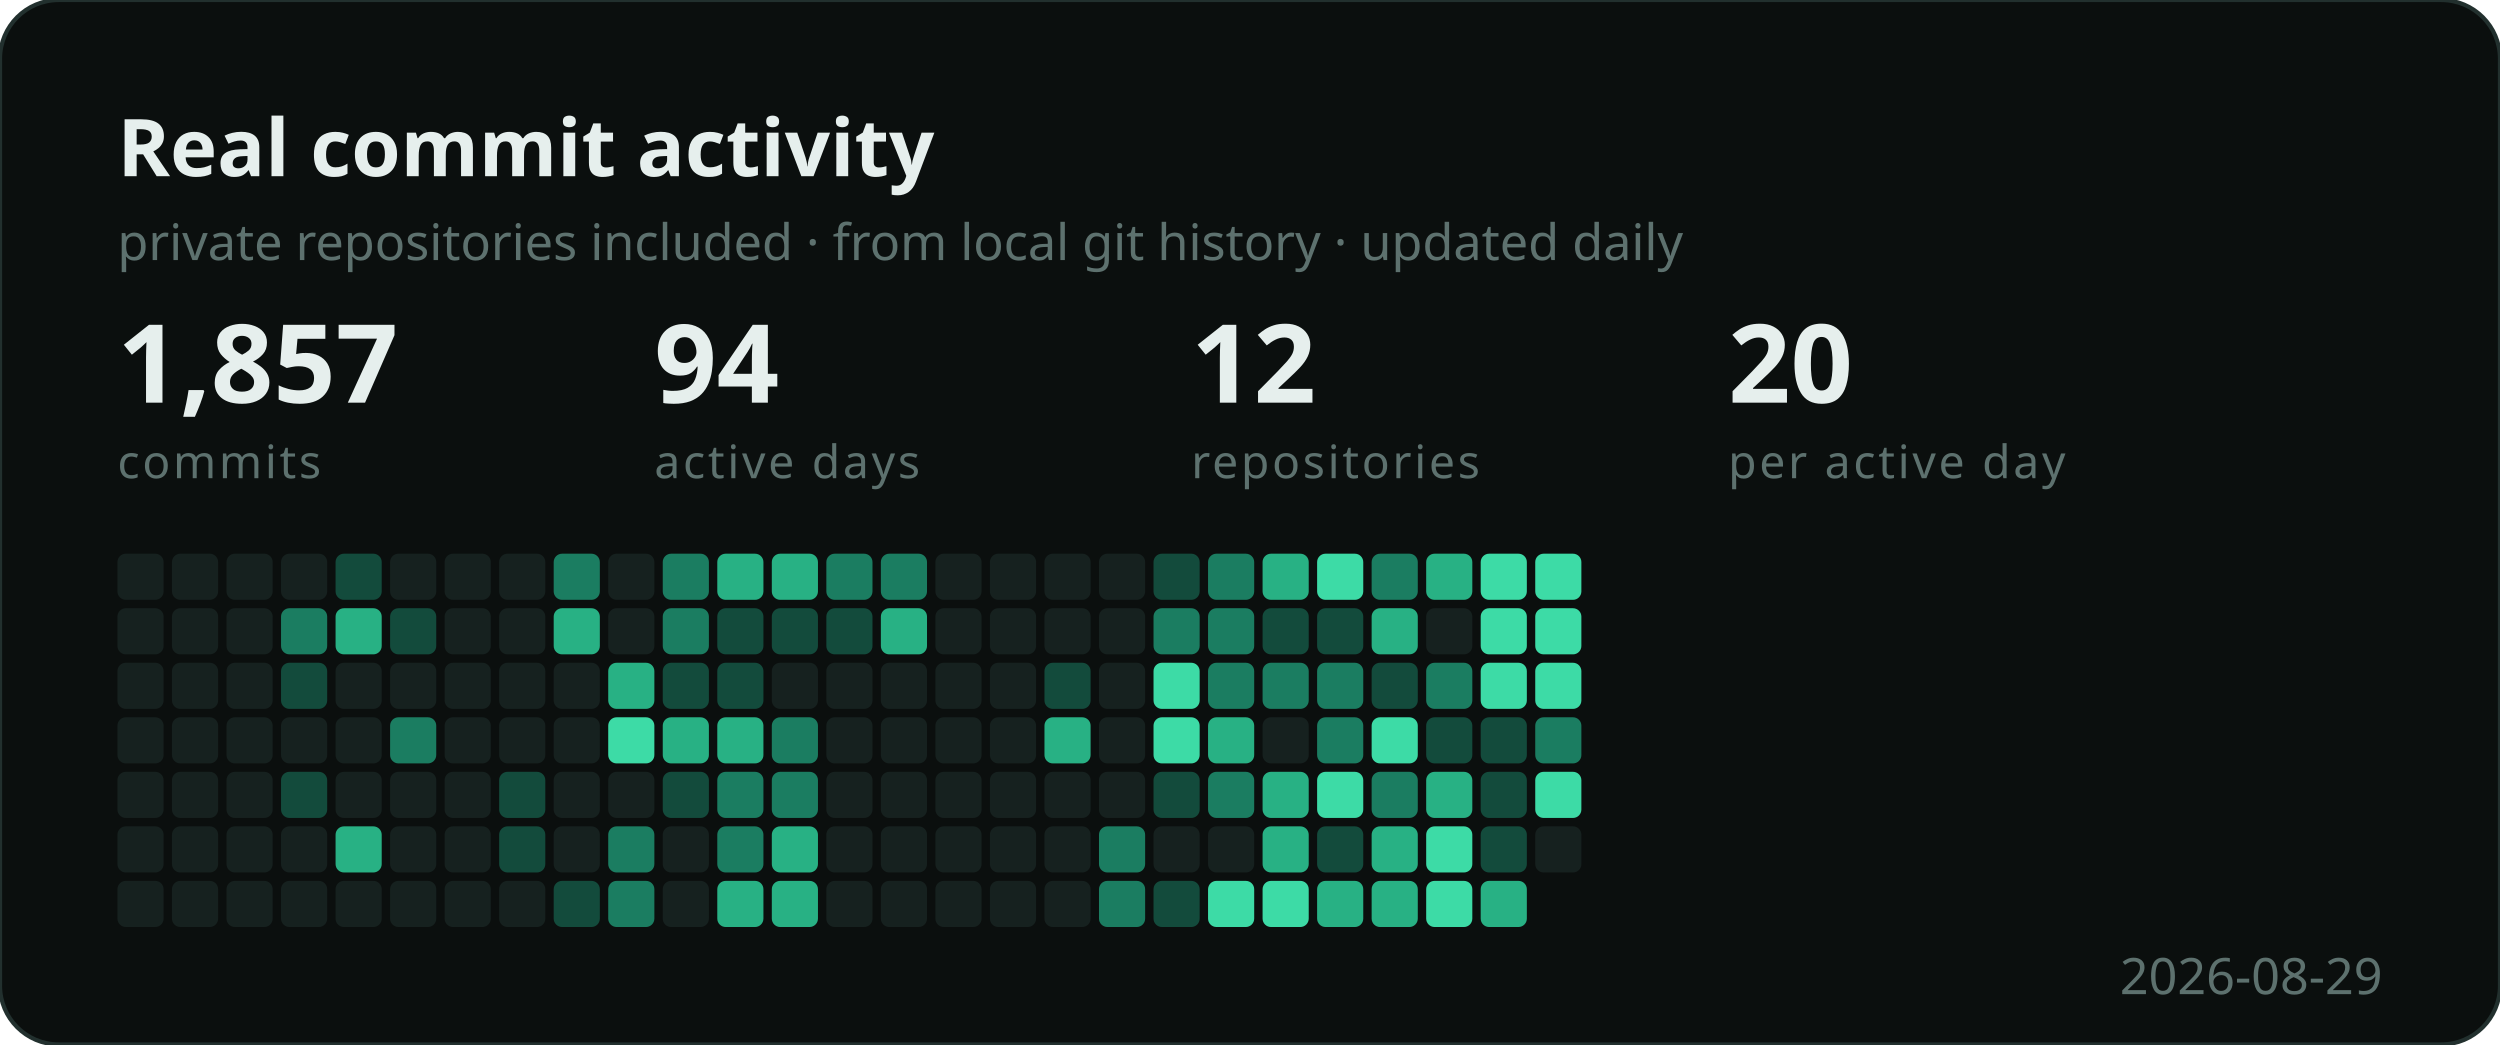
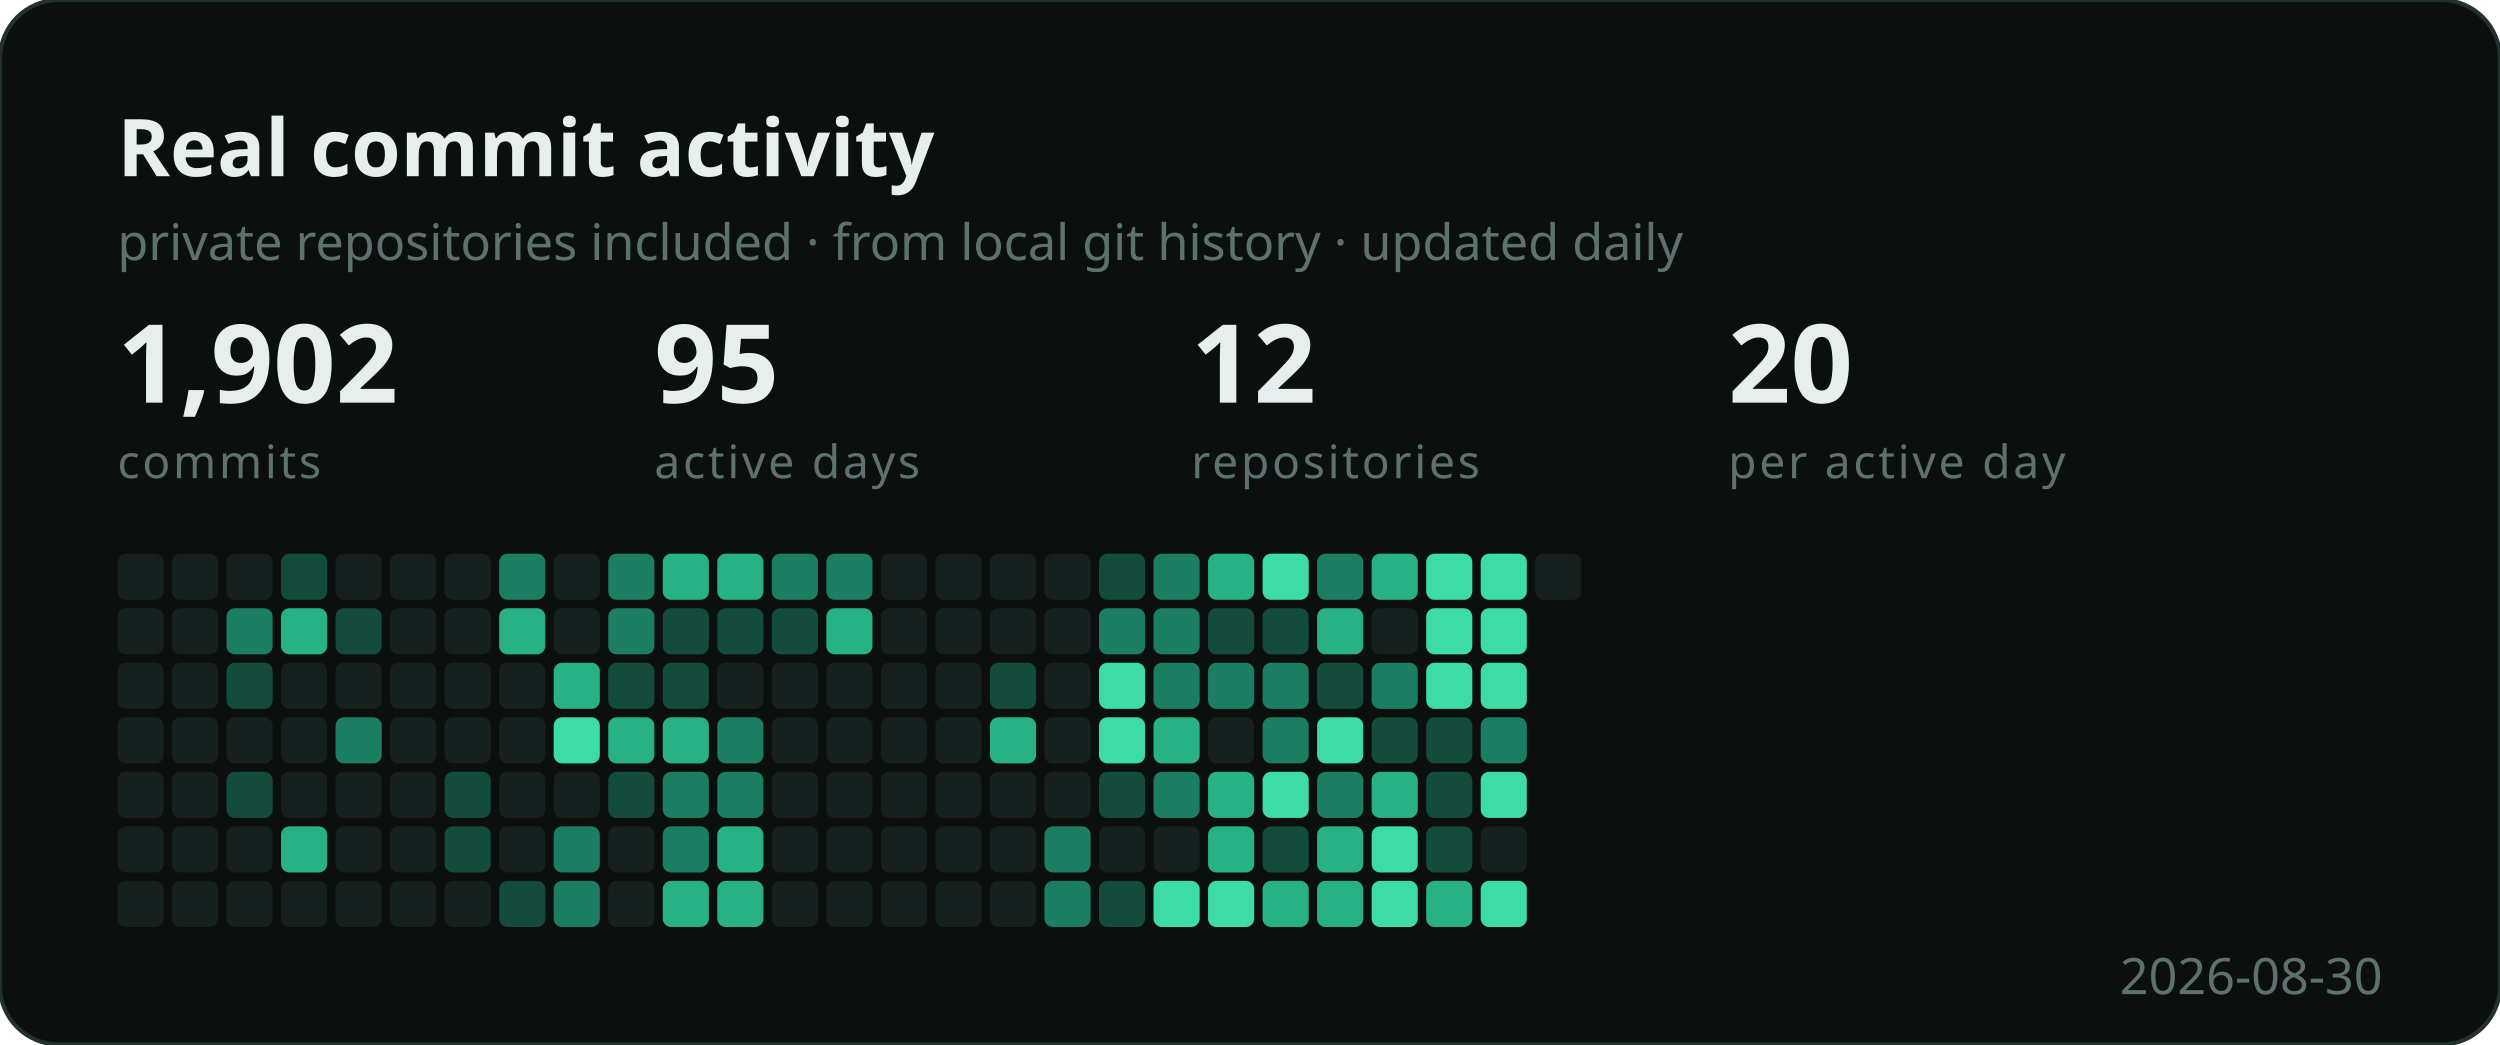
<svg xmlns="http://www.w3.org/2000/svg" width="596" height="249" viewBox="0 0 596 249" role="img" aria-label="Developer activity">
  <style>
    .b { font: 700 19px "Segoe UI", Ubuntu, sans-serif; fill: #e6efed; }
    .s { font: 400 12px "Segoe UI", Ubuntu, sans-serif; fill: #5d716e; }
    .n { font: 700 26px "Segoe UI", Ubuntu, sans-serif; fill: #e6efed; }
    .e { font: 400 11px "Segoe UI", Ubuntu, sans-serif; fill: #5d716e;
          letter-spacing: .06em; text-transform: uppercase; }
  </style>
  <rect width="596" height="249" rx="14" fill="#0b0f0e" stroke="#22302e" />
  <text x="28" y="42" class="b">Real commit activity</text>
  <text x="28" y="62" class="s">private repositories included · from local git history · updated daily</text>
-   <text x="28" y="96" class="n">1,857</text>
+   <text x="28" y="96" class="n">1,902</text>
  <text x="28" y="114" class="e">commits</text>
-   <text x="156" y="96" class="n">94</text>
+   <text x="156" y="96" class="n">95</text>
  <text x="156" y="114" class="e">active days</text>
  <text x="284" y="96" class="n">12</text>
  <text x="284" y="114" class="e">repositories</text>
  <text x="412" y="96" class="n">20</text>
  <text x="412" y="114" class="e">per active day</text>
  <g transform="translate(28,132)">
    <rect x="0" y="0" width="11" height="11" rx="2" fill="#16211f" />
    <rect x="0" y="13" width="11" height="11" rx="2" fill="#16211f" />
    <rect x="0" y="26" width="11" height="11" rx="2" fill="#16211f" />
    <rect x="0" y="39" width="11" height="11" rx="2" fill="#16211f" />
    <rect x="0" y="52" width="11" height="11" rx="2" fill="#16211f" />
    <rect x="0" y="65" width="11" height="11" rx="2" fill="#16211f" />
    <rect x="0" y="78" width="11" height="11" rx="2" fill="#16211f" />
    <rect x="13" y="0" width="11" height="11" rx="2" fill="#16211f" />
    <rect x="13" y="13" width="11" height="11" rx="2" fill="#16211f" />
    <rect x="13" y="26" width="11" height="11" rx="2" fill="#16211f" />
    <rect x="13" y="39" width="11" height="11" rx="2" fill="#16211f" />
    <rect x="13" y="52" width="11" height="11" rx="2" fill="#16211f" />
    <rect x="13" y="65" width="11" height="11" rx="2" fill="#16211f" />
    <rect x="13" y="78" width="11" height="11" rx="2" fill="#16211f" />
    <rect x="26" y="0" width="11" height="11" rx="2" fill="#16211f" />
-     <rect x="26" y="13" width="11" height="11" rx="2" fill="#16211f" />
-     <rect x="26" y="26" width="11" height="11" rx="2" fill="#16211f" />
+     <rect x="26" y="13" width="11" height="11" rx="2" fill="#1b7d61" />
+     <rect x="26" y="26" width="11" height="11" rx="2" fill="#134b3c" />
    <rect x="26" y="39" width="11" height="11" rx="2" fill="#16211f" />
-     <rect x="26" y="52" width="11" height="11" rx="2" fill="#16211f" />
+     <rect x="26" y="52" width="11" height="11" rx="2" fill="#134b3c" />
    <rect x="26" y="65" width="11" height="11" rx="2" fill="#16211f" />
    <rect x="26" y="78" width="11" height="11" rx="2" fill="#16211f" />
-     <rect x="39" y="0" width="11" height="11" rx="2" fill="#16211f" />
-     <rect x="39" y="13" width="11" height="11" rx="2" fill="#1b7d61" />
-     <rect x="39" y="26" width="11" height="11" rx="2" fill="#134b3c" />
+     <rect x="39" y="0" width="11" height="11" rx="2" fill="#134b3c" />
+     <rect x="39" y="13" width="11" height="11" rx="2" fill="#28b184" />
+     <rect x="39" y="26" width="11" height="11" rx="2" fill="#16211f" />
    <rect x="39" y="39" width="11" height="11" rx="2" fill="#16211f" />
-     <rect x="39" y="52" width="11" height="11" rx="2" fill="#134b3c" />
-     <rect x="39" y="65" width="11" height="11" rx="2" fill="#16211f" />
+     <rect x="39" y="52" width="11" height="11" rx="2" fill="#16211f" />
+     <rect x="39" y="65" width="11" height="11" rx="2" fill="#28b184" />
    <rect x="39" y="78" width="11" height="11" rx="2" fill="#16211f" />
-     <rect x="52" y="0" width="11" height="11" rx="2" fill="#134b3c" />
-     <rect x="52" y="13" width="11" height="11" rx="2" fill="#28b184" />
+     <rect x="52" y="0" width="11" height="11" rx="2" fill="#16211f" />
+     <rect x="52" y="13" width="11" height="11" rx="2" fill="#134b3c" />
    <rect x="52" y="26" width="11" height="11" rx="2" fill="#16211f" />
-     <rect x="52" y="39" width="11" height="11" rx="2" fill="#16211f" />
+     <rect x="52" y="39" width="11" height="11" rx="2" fill="#1b7d61" />
    <rect x="52" y="52" width="11" height="11" rx="2" fill="#16211f" />
-     <rect x="52" y="65" width="11" height="11" rx="2" fill="#28b184" />
+     <rect x="52" y="65" width="11" height="11" rx="2" fill="#16211f" />
    <rect x="52" y="78" width="11" height="11" rx="2" fill="#16211f" />
    <rect x="65" y="0" width="11" height="11" rx="2" fill="#16211f" />
-     <rect x="65" y="13" width="11" height="11" rx="2" fill="#134b3c" />
+     <rect x="65" y="13" width="11" height="11" rx="2" fill="#16211f" />
    <rect x="65" y="26" width="11" height="11" rx="2" fill="#16211f" />
-     <rect x="65" y="39" width="11" height="11" rx="2" fill="#1b7d61" />
+     <rect x="65" y="39" width="11" height="11" rx="2" fill="#16211f" />
    <rect x="65" y="52" width="11" height="11" rx="2" fill="#16211f" />
    <rect x="65" y="65" width="11" height="11" rx="2" fill="#16211f" />
    <rect x="65" y="78" width="11" height="11" rx="2" fill="#16211f" />
    <rect x="78" y="0" width="11" height="11" rx="2" fill="#16211f" />
    <rect x="78" y="13" width="11" height="11" rx="2" fill="#16211f" />
    <rect x="78" y="26" width="11" height="11" rx="2" fill="#16211f" />
    <rect x="78" y="39" width="11" height="11" rx="2" fill="#16211f" />
-     <rect x="78" y="52" width="11" height="11" rx="2" fill="#16211f" />
-     <rect x="78" y="65" width="11" height="11" rx="2" fill="#16211f" />
+     <rect x="78" y="52" width="11" height="11" rx="2" fill="#134b3c" />
+     <rect x="78" y="65" width="11" height="11" rx="2" fill="#134b3c" />
    <rect x="78" y="78" width="11" height="11" rx="2" fill="#16211f" />
-     <rect x="91" y="0" width="11" height="11" rx="2" fill="#16211f" />
-     <rect x="91" y="13" width="11" height="11" rx="2" fill="#16211f" />
+     <rect x="91" y="0" width="11" height="11" rx="2" fill="#1b7d61" />
+     <rect x="91" y="13" width="11" height="11" rx="2" fill="#28b184" />
    <rect x="91" y="26" width="11" height="11" rx="2" fill="#16211f" />
    <rect x="91" y="39" width="11" height="11" rx="2" fill="#16211f" />
-     <rect x="91" y="52" width="11" height="11" rx="2" fill="#134b3c" />
-     <rect x="91" y="65" width="11" height="11" rx="2" fill="#134b3c" />
-     <rect x="91" y="78" width="11" height="11" rx="2" fill="#16211f" />
-     <rect x="104" y="0" width="11" height="11" rx="2" fill="#1b7d61" />
-     <rect x="104" y="13" width="11" height="11" rx="2" fill="#28b184" />
-     <rect x="104" y="26" width="11" height="11" rx="2" fill="#16211f" />
-     <rect x="104" y="39" width="11" height="11" rx="2" fill="#16211f" />
+     <rect x="91" y="52" width="11" height="11" rx="2" fill="#16211f" />
+     <rect x="91" y="65" width="11" height="11" rx="2" fill="#16211f" />
+     <rect x="91" y="78" width="11" height="11" rx="2" fill="#134b3c" />
+     <rect x="104" y="0" width="11" height="11" rx="2" fill="#16211f" />
+     <rect x="104" y="13" width="11" height="11" rx="2" fill="#16211f" />
+     <rect x="104" y="26" width="11" height="11" rx="2" fill="#28b184" />
+     <rect x="104" y="39" width="11" height="11" rx="2" fill="#3ddba6" />
    <rect x="104" y="52" width="11" height="11" rx="2" fill="#16211f" />
-     <rect x="104" y="65" width="11" height="11" rx="2" fill="#16211f" />
-     <rect x="104" y="78" width="11" height="11" rx="2" fill="#134b3c" />
-     <rect x="117" y="0" width="11" height="11" rx="2" fill="#16211f" />
-     <rect x="117" y="13" width="11" height="11" rx="2" fill="#16211f" />
-     <rect x="117" y="26" width="11" height="11" rx="2" fill="#28b184" />
-     <rect x="117" y="39" width="11" height="11" rx="2" fill="#3ddba6" />
-     <rect x="117" y="52" width="11" height="11" rx="2" fill="#16211f" />
-     <rect x="117" y="65" width="11" height="11" rx="2" fill="#1b7d61" />
-     <rect x="117" y="78" width="11" height="11" rx="2" fill="#1b7d61" />
-     <rect x="130" y="0" width="11" height="11" rx="2" fill="#1b7d61" />
-     <rect x="130" y="13" width="11" height="11" rx="2" fill="#1b7d61" />
+     <rect x="104" y="65" width="11" height="11" rx="2" fill="#1b7d61" />
+     <rect x="104" y="78" width="11" height="11" rx="2" fill="#1b7d61" />
+     <rect x="117" y="0" width="11" height="11" rx="2" fill="#1b7d61" />
+     <rect x="117" y="13" width="11" height="11" rx="2" fill="#1b7d61" />
+     <rect x="117" y="26" width="11" height="11" rx="2" fill="#134b3c" />
+     <rect x="117" y="39" width="11" height="11" rx="2" fill="#28b184" />
+     <rect x="117" y="52" width="11" height="11" rx="2" fill="#134b3c" />
+     <rect x="117" y="65" width="11" height="11" rx="2" fill="#16211f" />
+     <rect x="117" y="78" width="11" height="11" rx="2" fill="#16211f" />
+     <rect x="130" y="0" width="11" height="11" rx="2" fill="#28b184" />
+     <rect x="130" y="13" width="11" height="11" rx="2" fill="#134b3c" />
    <rect x="130" y="26" width="11" height="11" rx="2" fill="#134b3c" />
    <rect x="130" y="39" width="11" height="11" rx="2" fill="#28b184" />
-     <rect x="130" y="52" width="11" height="11" rx="2" fill="#134b3c" />
-     <rect x="130" y="65" width="11" height="11" rx="2" fill="#16211f" />
-     <rect x="130" y="78" width="11" height="11" rx="2" fill="#16211f" />
+     <rect x="130" y="52" width="11" height="11" rx="2" fill="#1b7d61" />
+     <rect x="130" y="65" width="11" height="11" rx="2" fill="#1b7d61" />
+     <rect x="130" y="78" width="11" height="11" rx="2" fill="#28b184" />
    <rect x="143" y="0" width="11" height="11" rx="2" fill="#28b184" />
    <rect x="143" y="13" width="11" height="11" rx="2" fill="#134b3c" />
-     <rect x="143" y="26" width="11" height="11" rx="2" fill="#134b3c" />
-     <rect x="143" y="39" width="11" height="11" rx="2" fill="#28b184" />
+     <rect x="143" y="26" width="11" height="11" rx="2" fill="#16211f" />
+     <rect x="143" y="39" width="11" height="11" rx="2" fill="#1b7d61" />
    <rect x="143" y="52" width="11" height="11" rx="2" fill="#1b7d61" />
-     <rect x="143" y="65" width="11" height="11" rx="2" fill="#1b7d61" />
+     <rect x="143" y="65" width="11" height="11" rx="2" fill="#28b184" />
    <rect x="143" y="78" width="11" height="11" rx="2" fill="#28b184" />
-     <rect x="156" y="0" width="11" height="11" rx="2" fill="#28b184" />
+     <rect x="156" y="0" width="11" height="11" rx="2" fill="#1b7d61" />
    <rect x="156" y="13" width="11" height="11" rx="2" fill="#134b3c" />
    <rect x="156" y="26" width="11" height="11" rx="2" fill="#16211f" />
-     <rect x="156" y="39" width="11" height="11" rx="2" fill="#1b7d61" />
-     <rect x="156" y="52" width="11" height="11" rx="2" fill="#1b7d61" />
-     <rect x="156" y="65" width="11" height="11" rx="2" fill="#28b184" />
-     <rect x="156" y="78" width="11" height="11" rx="2" fill="#28b184" />
+     <rect x="156" y="39" width="11" height="11" rx="2" fill="#16211f" />
+     <rect x="156" y="52" width="11" height="11" rx="2" fill="#16211f" />
+     <rect x="156" y="65" width="11" height="11" rx="2" fill="#16211f" />
+     <rect x="156" y="78" width="11" height="11" rx="2" fill="#16211f" />
    <rect x="169" y="0" width="11" height="11" rx="2" fill="#1b7d61" />
-     <rect x="169" y="13" width="11" height="11" rx="2" fill="#134b3c" />
+     <rect x="169" y="13" width="11" height="11" rx="2" fill="#28b184" />
    <rect x="169" y="26" width="11" height="11" rx="2" fill="#16211f" />
    <rect x="169" y="39" width="11" height="11" rx="2" fill="#16211f" />
    <rect x="169" y="52" width="11" height="11" rx="2" fill="#16211f" />
    <rect x="169" y="65" width="11" height="11" rx="2" fill="#16211f" />
    <rect x="169" y="78" width="11" height="11" rx="2" fill="#16211f" />
-     <rect x="182" y="0" width="11" height="11" rx="2" fill="#1b7d61" />
-     <rect x="182" y="13" width="11" height="11" rx="2" fill="#28b184" />
+     <rect x="182" y="0" width="11" height="11" rx="2" fill="#16211f" />
+     <rect x="182" y="13" width="11" height="11" rx="2" fill="#16211f" />
    <rect x="182" y="26" width="11" height="11" rx="2" fill="#16211f" />
    <rect x="182" y="39" width="11" height="11" rx="2" fill="#16211f" />
    <rect x="182" y="52" width="11" height="11" rx="2" fill="#16211f" />
    <rect x="182" y="65" width="11" height="11" rx="2" fill="#16211f" />
    <rect x="182" y="78" width="11" height="11" rx="2" fill="#16211f" />
    <rect x="195" y="0" width="11" height="11" rx="2" fill="#16211f" />
    <rect x="195" y="13" width="11" height="11" rx="2" fill="#16211f" />
    <rect x="195" y="26" width="11" height="11" rx="2" fill="#16211f" />
    <rect x="195" y="39" width="11" height="11" rx="2" fill="#16211f" />
    <rect x="195" y="52" width="11" height="11" rx="2" fill="#16211f" />
    <rect x="195" y="65" width="11" height="11" rx="2" fill="#16211f" />
    <rect x="195" y="78" width="11" height="11" rx="2" fill="#16211f" />
    <rect x="208" y="0" width="11" height="11" rx="2" fill="#16211f" />
    <rect x="208" y="13" width="11" height="11" rx="2" fill="#16211f" />
-     <rect x="208" y="26" width="11" height="11" rx="2" fill="#16211f" />
-     <rect x="208" y="39" width="11" height="11" rx="2" fill="#16211f" />
+     <rect x="208" y="26" width="11" height="11" rx="2" fill="#134b3c" />
+     <rect x="208" y="39" width="11" height="11" rx="2" fill="#28b184" />
    <rect x="208" y="52" width="11" height="11" rx="2" fill="#16211f" />
    <rect x="208" y="65" width="11" height="11" rx="2" fill="#16211f" />
    <rect x="208" y="78" width="11" height="11" rx="2" fill="#16211f" />
    <rect x="221" y="0" width="11" height="11" rx="2" fill="#16211f" />
    <rect x="221" y="13" width="11" height="11" rx="2" fill="#16211f" />
-     <rect x="221" y="26" width="11" height="11" rx="2" fill="#134b3c" />
-     <rect x="221" y="39" width="11" height="11" rx="2" fill="#28b184" />
+     <rect x="221" y="26" width="11" height="11" rx="2" fill="#16211f" />
+     <rect x="221" y="39" width="11" height="11" rx="2" fill="#16211f" />
    <rect x="221" y="52" width="11" height="11" rx="2" fill="#16211f" />
-     <rect x="221" y="65" width="11" height="11" rx="2" fill="#16211f" />
-     <rect x="221" y="78" width="11" height="11" rx="2" fill="#16211f" />
-     <rect x="234" y="0" width="11" height="11" rx="2" fill="#16211f" />
-     <rect x="234" y="13" width="11" height="11" rx="2" fill="#16211f" />
-     <rect x="234" y="26" width="11" height="11" rx="2" fill="#16211f" />
-     <rect x="234" y="39" width="11" height="11" rx="2" fill="#16211f" />
-     <rect x="234" y="52" width="11" height="11" rx="2" fill="#16211f" />
-     <rect x="234" y="65" width="11" height="11" rx="2" fill="#1b7d61" />
-     <rect x="234" y="78" width="11" height="11" rx="2" fill="#1b7d61" />
-     <rect x="247" y="0" width="11" height="11" rx="2" fill="#134b3c" />
+     <rect x="221" y="65" width="11" height="11" rx="2" fill="#1b7d61" />
+     <rect x="221" y="78" width="11" height="11" rx="2" fill="#1b7d61" />
+     <rect x="234" y="0" width="11" height="11" rx="2" fill="#134b3c" />
+     <rect x="234" y="13" width="11" height="11" rx="2" fill="#1b7d61" />
+     <rect x="234" y="26" width="11" height="11" rx="2" fill="#3ddba6" />
+     <rect x="234" y="39" width="11" height="11" rx="2" fill="#3ddba6" />
+     <rect x="234" y="52" width="11" height="11" rx="2" fill="#134b3c" />
+     <rect x="234" y="65" width="11" height="11" rx="2" fill="#16211f" />
+     <rect x="234" y="78" width="11" height="11" rx="2" fill="#134b3c" />
+     <rect x="247" y="0" width="11" height="11" rx="2" fill="#1b7d61" />
    <rect x="247" y="13" width="11" height="11" rx="2" fill="#1b7d61" />
-     <rect x="247" y="26" width="11" height="11" rx="2" fill="#3ddba6" />
-     <rect x="247" y="39" width="11" height="11" rx="2" fill="#3ddba6" />
-     <rect x="247" y="52" width="11" height="11" rx="2" fill="#134b3c" />
+     <rect x="247" y="26" width="11" height="11" rx="2" fill="#1b7d61" />
+     <rect x="247" y="39" width="11" height="11" rx="2" fill="#28b184" />
+     <rect x="247" y="52" width="11" height="11" rx="2" fill="#1b7d61" />
    <rect x="247" y="65" width="11" height="11" rx="2" fill="#16211f" />
-     <rect x="247" y="78" width="11" height="11" rx="2" fill="#134b3c" />
-     <rect x="260" y="0" width="11" height="11" rx="2" fill="#1b7d61" />
-     <rect x="260" y="13" width="11" height="11" rx="2" fill="#1b7d61" />
+     <rect x="247" y="78" width="11" height="11" rx="2" fill="#3ddba6" />
+     <rect x="260" y="0" width="11" height="11" rx="2" fill="#28b184" />
+     <rect x="260" y="13" width="11" height="11" rx="2" fill="#134b3c" />
    <rect x="260" y="26" width="11" height="11" rx="2" fill="#1b7d61" />
-     <rect x="260" y="39" width="11" height="11" rx="2" fill="#28b184" />
-     <rect x="260" y="52" width="11" height="11" rx="2" fill="#1b7d61" />
-     <rect x="260" y="65" width="11" height="11" rx="2" fill="#16211f" />
+     <rect x="260" y="39" width="11" height="11" rx="2" fill="#16211f" />
+     <rect x="260" y="52" width="11" height="11" rx="2" fill="#28b184" />
+     <rect x="260" y="65" width="11" height="11" rx="2" fill="#28b184" />
    <rect x="260" y="78" width="11" height="11" rx="2" fill="#3ddba6" />
-     <rect x="273" y="0" width="11" height="11" rx="2" fill="#28b184" />
+     <rect x="273" y="0" width="11" height="11" rx="2" fill="#3ddba6" />
    <rect x="273" y="13" width="11" height="11" rx="2" fill="#134b3c" />
    <rect x="273" y="26" width="11" height="11" rx="2" fill="#1b7d61" />
-     <rect x="273" y="39" width="11" height="11" rx="2" fill="#16211f" />
-     <rect x="273" y="52" width="11" height="11" rx="2" fill="#28b184" />
-     <rect x="273" y="65" width="11" height="11" rx="2" fill="#28b184" />
-     <rect x="273" y="78" width="11" height="11" rx="2" fill="#3ddba6" />
-     <rect x="286" y="0" width="11" height="11" rx="2" fill="#3ddba6" />
-     <rect x="286" y="13" width="11" height="11" rx="2" fill="#134b3c" />
-     <rect x="286" y="26" width="11" height="11" rx="2" fill="#1b7d61" />
-     <rect x="286" y="39" width="11" height="11" rx="2" fill="#1b7d61" />
-     <rect x="286" y="52" width="11" height="11" rx="2" fill="#3ddba6" />
-     <rect x="286" y="65" width="11" height="11" rx="2" fill="#134b3c" />
+     <rect x="273" y="39" width="11" height="11" rx="2" fill="#1b7d61" />
+     <rect x="273" y="52" width="11" height="11" rx="2" fill="#3ddba6" />
+     <rect x="273" y="65" width="11" height="11" rx="2" fill="#134b3c" />
+     <rect x="273" y="78" width="11" height="11" rx="2" fill="#28b184" />
+     <rect x="286" y="0" width="11" height="11" rx="2" fill="#1b7d61" />
+     <rect x="286" y="13" width="11" height="11" rx="2" fill="#28b184" />
+     <rect x="286" y="26" width="11" height="11" rx="2" fill="#134b3c" />
+     <rect x="286" y="39" width="11" height="11" rx="2" fill="#3ddba6" />
+     <rect x="286" y="52" width="11" height="11" rx="2" fill="#1b7d61" />
+     <rect x="286" y="65" width="11" height="11" rx="2" fill="#28b184" />
    <rect x="286" y="78" width="11" height="11" rx="2" fill="#28b184" />
-     <rect x="299" y="0" width="11" height="11" rx="2" fill="#1b7d61" />
-     <rect x="299" y="13" width="11" height="11" rx="2" fill="#28b184" />
-     <rect x="299" y="26" width="11" height="11" rx="2" fill="#134b3c" />
-     <rect x="299" y="39" width="11" height="11" rx="2" fill="#3ddba6" />
-     <rect x="299" y="52" width="11" height="11" rx="2" fill="#1b7d61" />
-     <rect x="299" y="65" width="11" height="11" rx="2" fill="#28b184" />
-     <rect x="299" y="78" width="11" height="11" rx="2" fill="#28b184" />
-     <rect x="312" y="0" width="11" height="11" rx="2" fill="#28b184" />
-     <rect x="312" y="13" width="11" height="11" rx="2" fill="#16211f" />
-     <rect x="312" y="26" width="11" height="11" rx="2" fill="#1b7d61" />
+     <rect x="299" y="0" width="11" height="11" rx="2" fill="#28b184" />
+     <rect x="299" y="13" width="11" height="11" rx="2" fill="#16211f" />
+     <rect x="299" y="26" width="11" height="11" rx="2" fill="#1b7d61" />
+     <rect x="299" y="39" width="11" height="11" rx="2" fill="#134b3c" />
+     <rect x="299" y="52" width="11" height="11" rx="2" fill="#28b184" />
+     <rect x="299" y="65" width="11" height="11" rx="2" fill="#3ddba6" />
+     <rect x="299" y="78" width="11" height="11" rx="2" fill="#3ddba6" />
+     <rect x="312" y="0" width="11" height="11" rx="2" fill="#3ddba6" />
+     <rect x="312" y="13" width="11" height="11" rx="2" fill="#3ddba6" />
+     <rect x="312" y="26" width="11" height="11" rx="2" fill="#3ddba6" />
    <rect x="312" y="39" width="11" height="11" rx="2" fill="#134b3c" />
-     <rect x="312" y="52" width="11" height="11" rx="2" fill="#28b184" />
-     <rect x="312" y="65" width="11" height="11" rx="2" fill="#3ddba6" />
-     <rect x="312" y="78" width="11" height="11" rx="2" fill="#3ddba6" />
+     <rect x="312" y="52" width="11" height="11" rx="2" fill="#134b3c" />
+     <rect x="312" y="65" width="11" height="11" rx="2" fill="#134b3c" />
+     <rect x="312" y="78" width="11" height="11" rx="2" fill="#28b184" />
    <rect x="325" y="0" width="11" height="11" rx="2" fill="#3ddba6" />
    <rect x="325" y="13" width="11" height="11" rx="2" fill="#3ddba6" />
    <rect x="325" y="26" width="11" height="11" rx="2" fill="#3ddba6" />
-     <rect x="325" y="39" width="11" height="11" rx="2" fill="#134b3c" />
-     <rect x="325" y="52" width="11" height="11" rx="2" fill="#134b3c" />
-     <rect x="325" y="65" width="11" height="11" rx="2" fill="#134b3c" />
-     <rect x="325" y="78" width="11" height="11" rx="2" fill="#28b184" />
-     <rect x="338" y="0" width="11" height="11" rx="2" fill="#3ddba6" />
-     <rect x="338" y="13" width="11" height="11" rx="2" fill="#3ddba6" />
-     <rect x="338" y="26" width="11" height="11" rx="2" fill="#3ddba6" />
-     <rect x="338" y="39" width="11" height="11" rx="2" fill="#1b7d61" />
-     <rect x="338" y="52" width="11" height="11" rx="2" fill="#3ddba6" />
-     <rect x="338" y="65" width="11" height="11" rx="2" fill="#16211f" />
+     <rect x="325" y="39" width="11" height="11" rx="2" fill="#1b7d61" />
+     <rect x="325" y="52" width="11" height="11" rx="2" fill="#3ddba6" />
+     <rect x="325" y="65" width="11" height="11" rx="2" fill="#16211f" />
+     <rect x="325" y="78" width="11" height="11" rx="2" fill="#3ddba6" />
+     <rect x="338" y="0" width="11" height="11" rx="2" fill="#16211f" />
  </g>
-   <text x="568" y="237" class="s" text-anchor="end">2026-08-29</text>
+   <text x="568" y="237" class="s" text-anchor="end">2026-08-30</text>
</svg>
